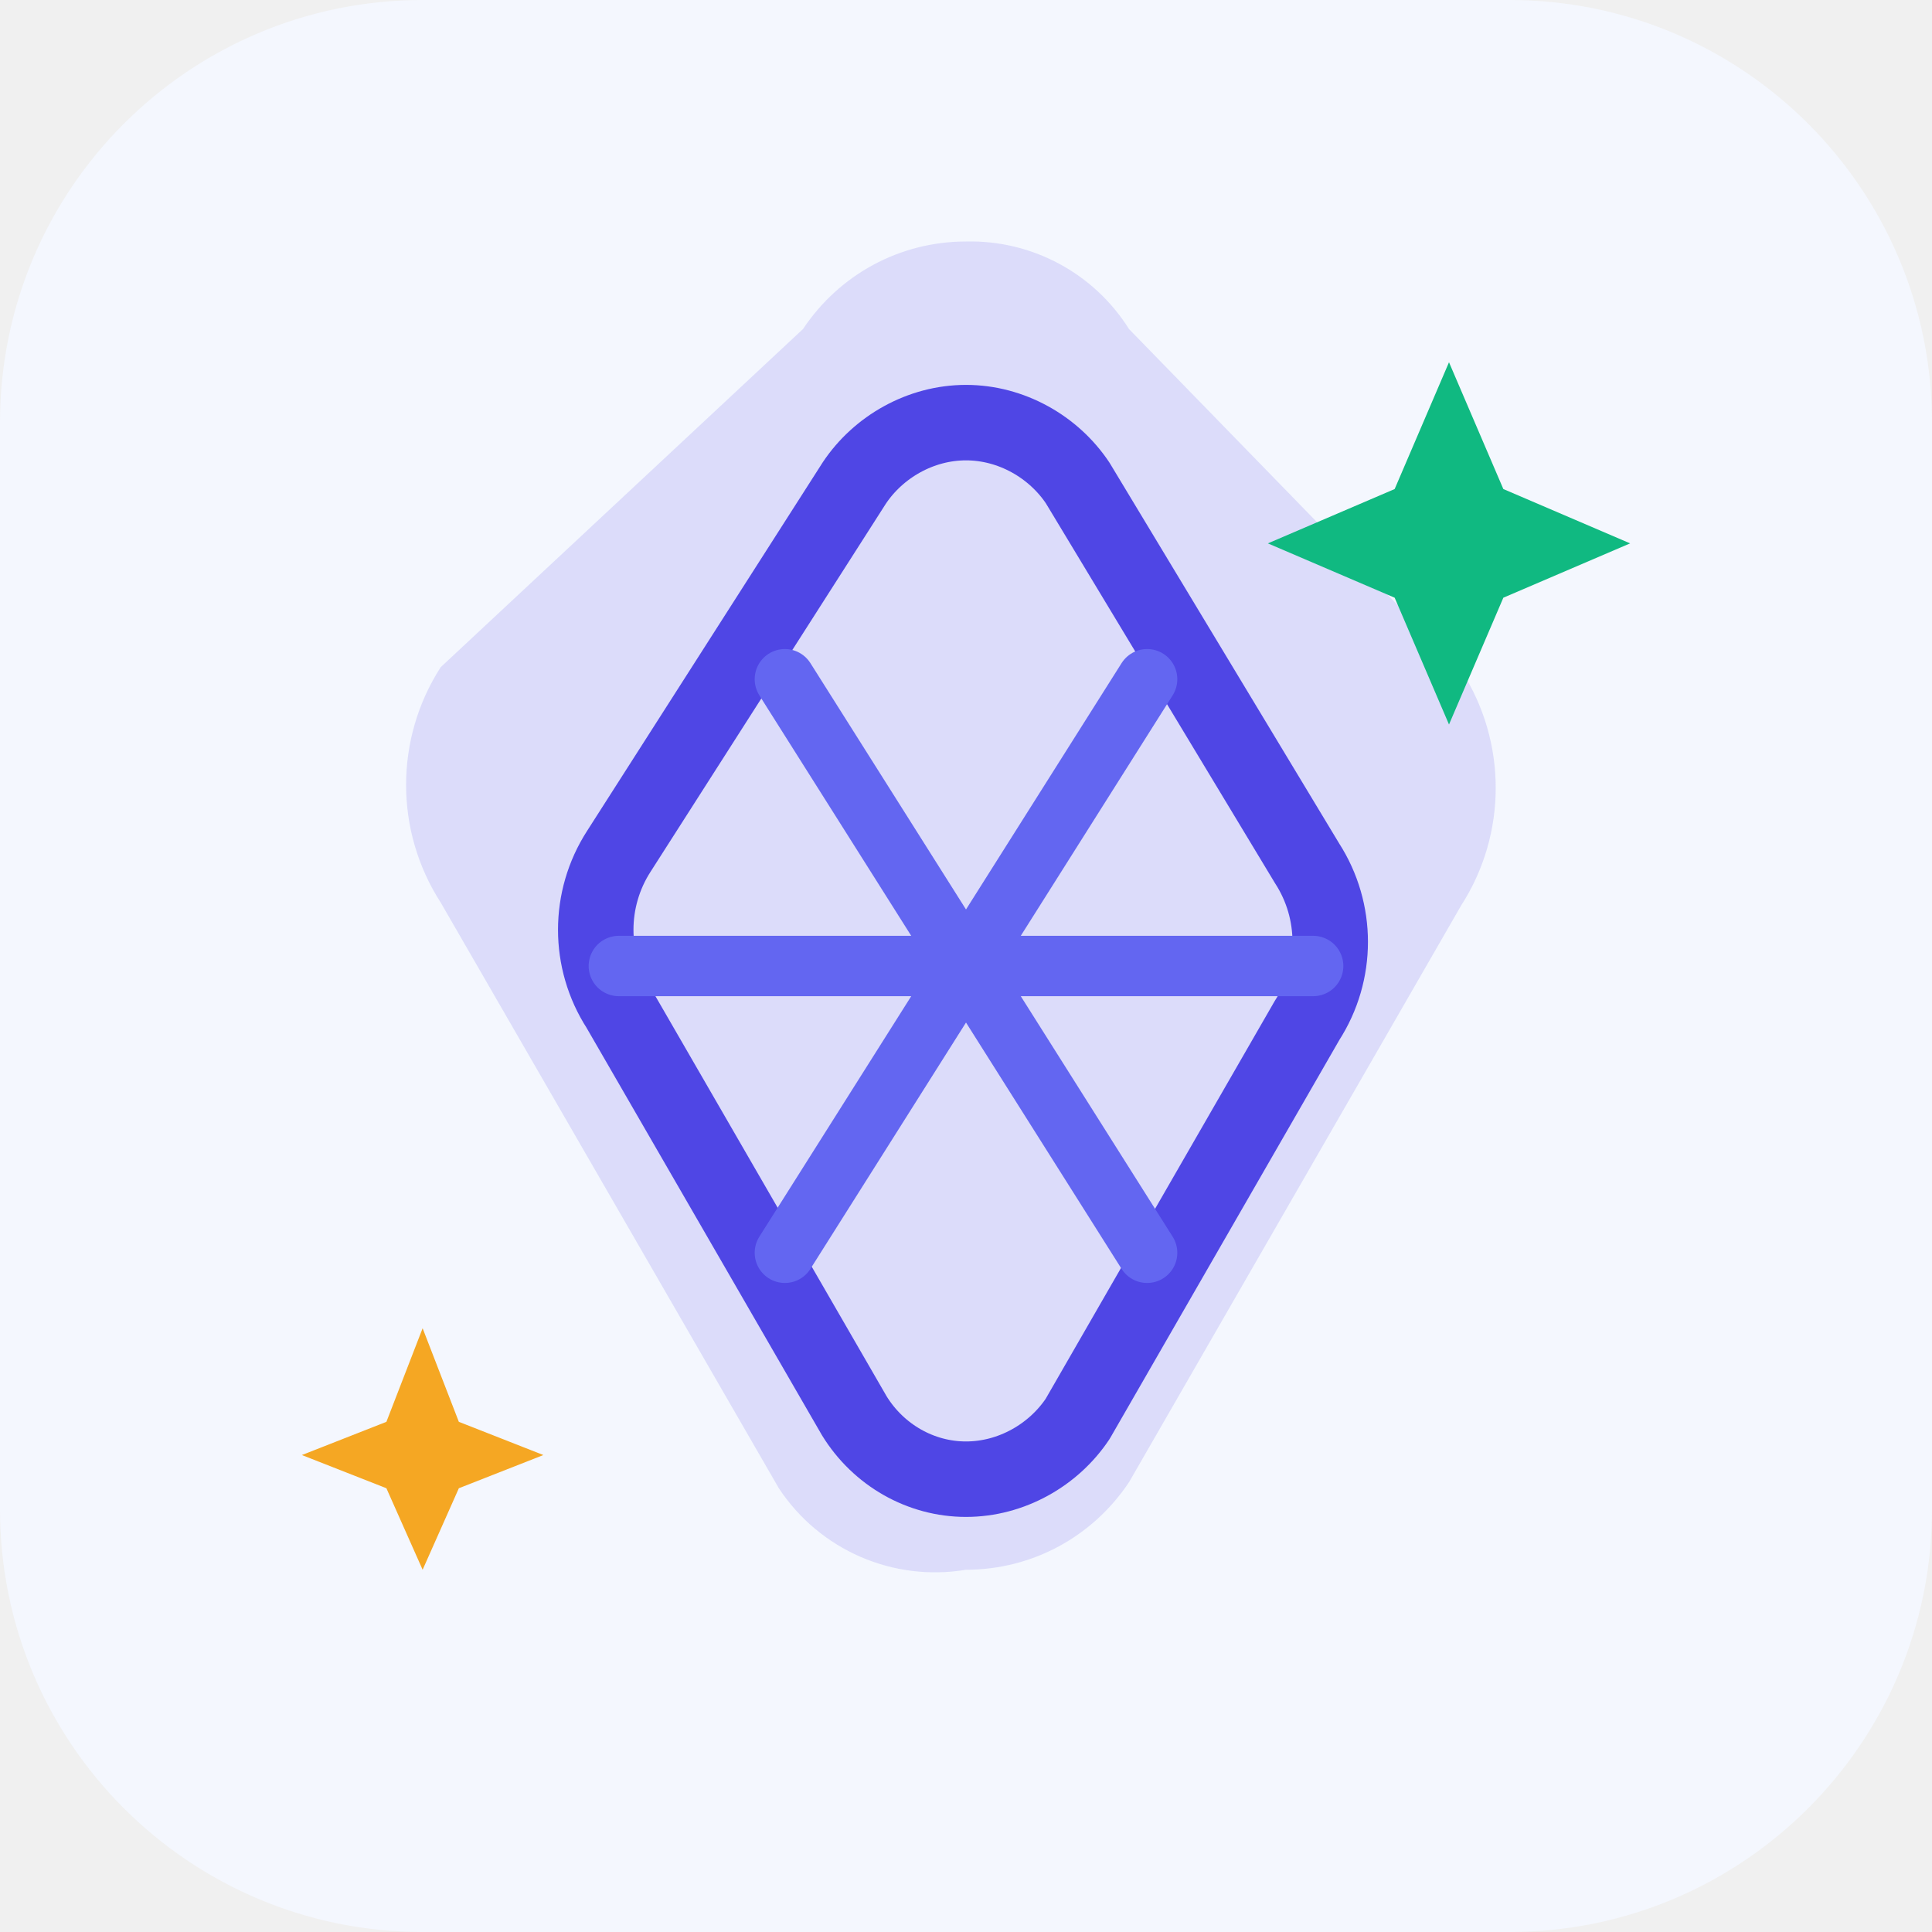
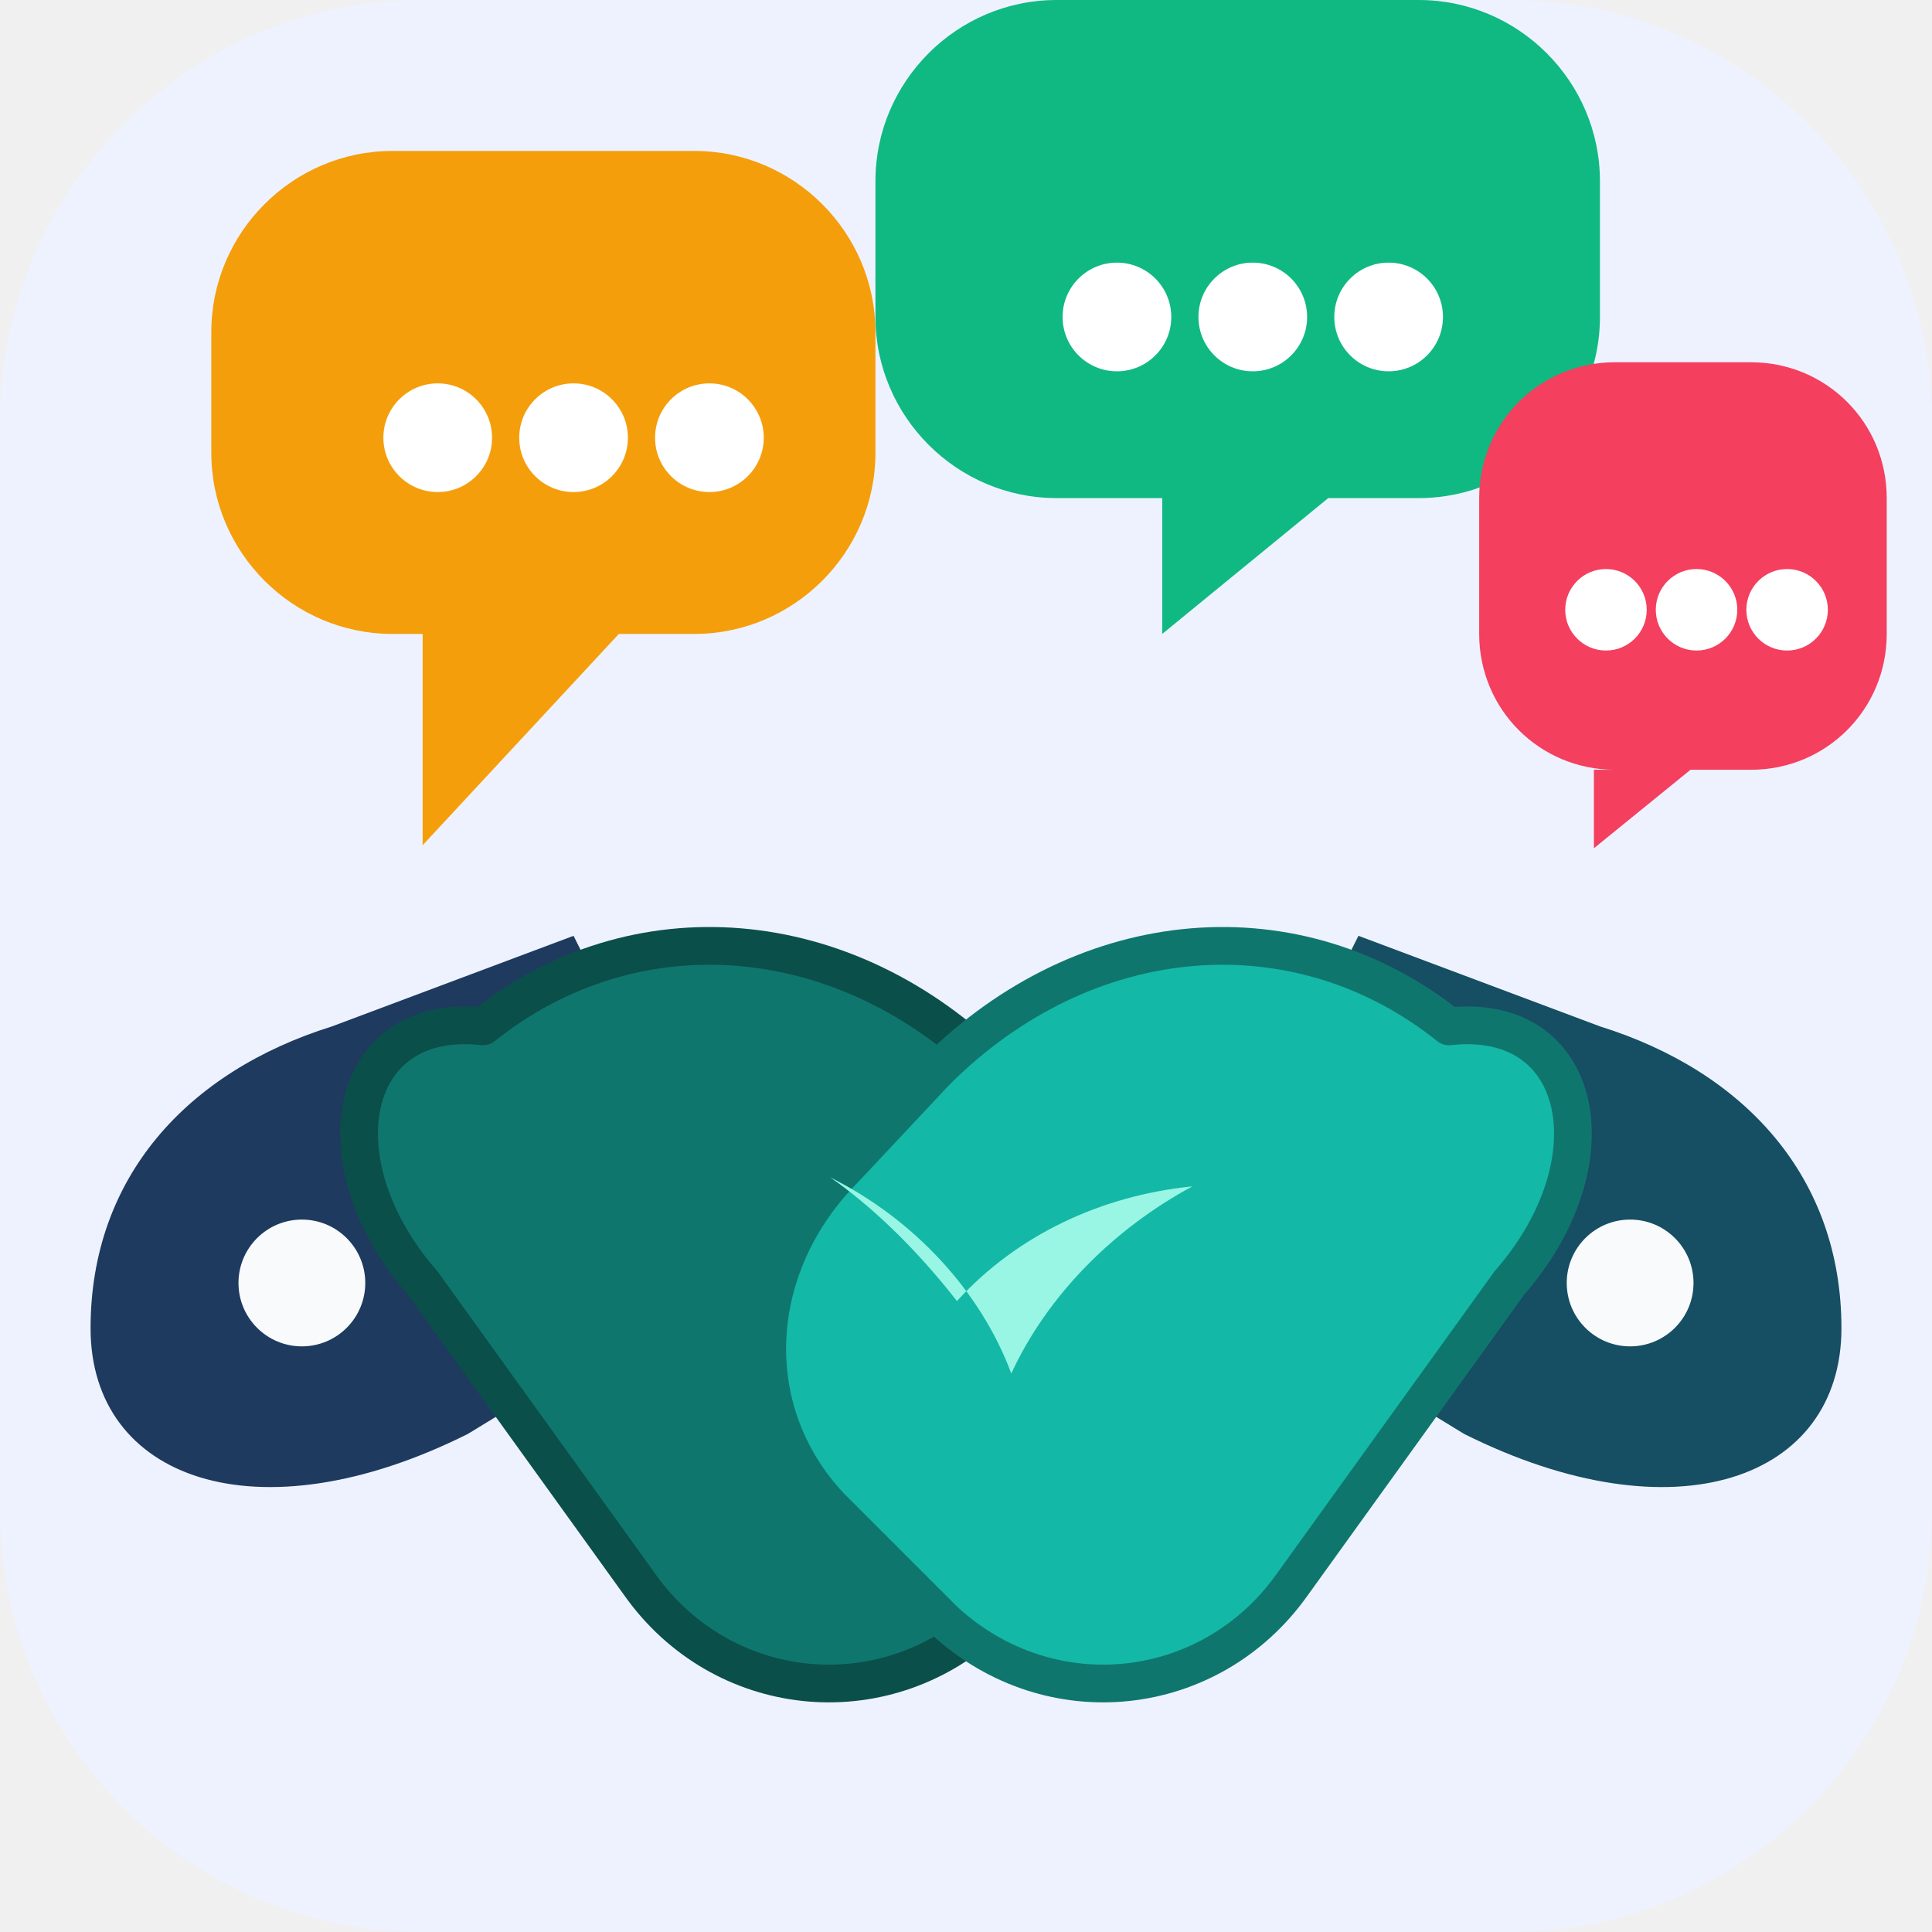
<svg xmlns="http://www.w3.org/2000/svg" viewBox="0 0 64 64" fill="none">
-   <rect width="64" height="64" rx="14" fill="#F4F7FE" />
-   <path d="M32 8c-2.2 0-4.2 1.1-5.4 2.9L14.6 22.1a7.2 7.2 0 0 0 0 7.8l11.2 19.4A6.2 6.2 0 0 0 32 52c2.2 0 4.2-1.1 5.4-2.9l11-19.1a7.2 7.2 0 0 0 0-7.8L37.4 10.9A6.2 6.2 0 0 0 32 8Z" fill="#4F46E5" opacity="0.15" />
-   <path d="M32 14c-1.5 0-2.9.8-3.7 2L20.5 28.2a4.8 4.8 0 0 0 0 5.2l7.8 13.5c.8 1.3 2.2 2.1 3.7 2.1s2.9-.8 3.7-2l7.6-13.2a4.8 4.8 0 0 0 0-5.2L35.7 16c-.8-1.2-2.2-2-3.7-2Z" stroke="#4F46E5" stroke-width="2.5" stroke-linejoin="round" />
-   <path d="M26 22.5 32 32l6-9.5M26 41.5 32 32l6 9.5M20.5 32h23" stroke="#6366F1" stroke-width="2" stroke-linecap="round" />
-   <path d="M48 12 49.8 16.2 54 18l-4.2 1.8L48 24l-1.8-4.2L42 18l4.2-1.8L48 12Z" fill="#10B981" />
-   <path d="M14 44 15.2 47.1 18 48.2l-2.8 1.1L14 52l-1.2-2.7L10 48.2l2.8-1.1L14 44Z" fill="#F59E0B" opacity="0.9" />
+   <rect width="64" height="64" rx="14" fill="#EEF2FF" />
+   <path d="M7 11c0-3.3 2.7-6 6-6h10c3.3 0 6 2.7 6 6v4c0 3.3-2.7 6-6 6h-2.5L14 28v-7H13c-3.3 0-6-2.7-6-6v-4Z" fill="#F59E0B" />
+   <circle cx="14.5" cy="14.5" r="1.8" fill="#fff" />
+   <circle cx="19" cy="14.5" r="1.8" fill="#fff" />
+   <circle cx="23.5" cy="14.5" r="1.8" fill="#fff" />
+   <path d="M29 6c0-3.3 2.7-6 6-6h12c3.3 0 6 2.7 6 6v4.5c0 3.3-2.7 6-6 6H44l-5.5 4.5v-4.5H35c-3.3 0-6-2.7-6-6V6Z" fill="#10B981" />
+   <circle cx="37" cy="10.5" r="1.8" fill="#fff" />
+   <circle cx="41.5" cy="10.5" r="1.8" fill="#fff" />
+   <circle cx="46" cy="10.5" r="1.8" fill="#fff" />
+   <path d="M49 16.5c0-2.5 2-4.5 4.5-4.5H58c2.5 0 4.5 2 4.5 4.5V21c0 2.5-2 4.5-4.5 4.5h-2l-3.2 2.6V25.5H53.5c-2.5 0-4.5-2-4.5-4.5v-4.5Z" fill="#F43F5E" />
+   <circle cx="53.2" cy="20.2" r="1.35" fill="#fff" />
+   <circle cx="56.2" cy="20.2" r="1.35" fill="#fff" />
+   <circle cx="59.2" cy="20.2" r="1.35" fill="#fff" />
+   <path d="M3 44c0-5 3.2-8.5 8-10l8-3 5.5 11-9 5.5C8.5 51 3 49 3 44Z" fill="#1E3A5F" />
+   <circle cx="10" cy="42.5" r="2.1" fill="#F8FAFC" />
+   <path d="M61 44c0-5-3.2-8.5-8-10l-8-3-5.5 11 9 5.5C55.5 51 61 49 61 44Z" fill="#164E63" />
+   <circle cx="54" cy="42.5" r="2.1" fill="#F8FAFC" />
+   <path d="M16 34c5-4 12-3.5 17 1.5l3 3.2c3.2 3.2 3.5 8 .5 11.2l-3.8 3.8c-3.5 3.2-8.8 2.6-11.5-1.2L14 42.5C10.5 38.5 11.5 33.5 16 34Z" fill="#0F766E" stroke="#0B4F4A" stroke-width="1.25" stroke-linejoin="round" />
+   <path d="M48 34c-5-4-12-3.5-17 1.5l-3 3.2c-3.2 3.2-3.5 8-.5 11.2l3.8 3.8c3.5 3.2 8.8 2.6 11.5-1.2L50 42.5C53.5 38.5 52.5 33.5 48 34Z" fill="#14B8A6" stroke="#0F766E" stroke-width="1.25" stroke-linejoin="round" />
+   <path d="M27.5 39c2.8 1.4 5 3.8 6 6.5 1.2-2.6 3.4-4.8 6-6.2-3 .3-5.8 1.6-7.8 3.8-1.4-1.8-2.9-3.2-4.2-4.1Z" fill="#99F6E4" />
</svg>
